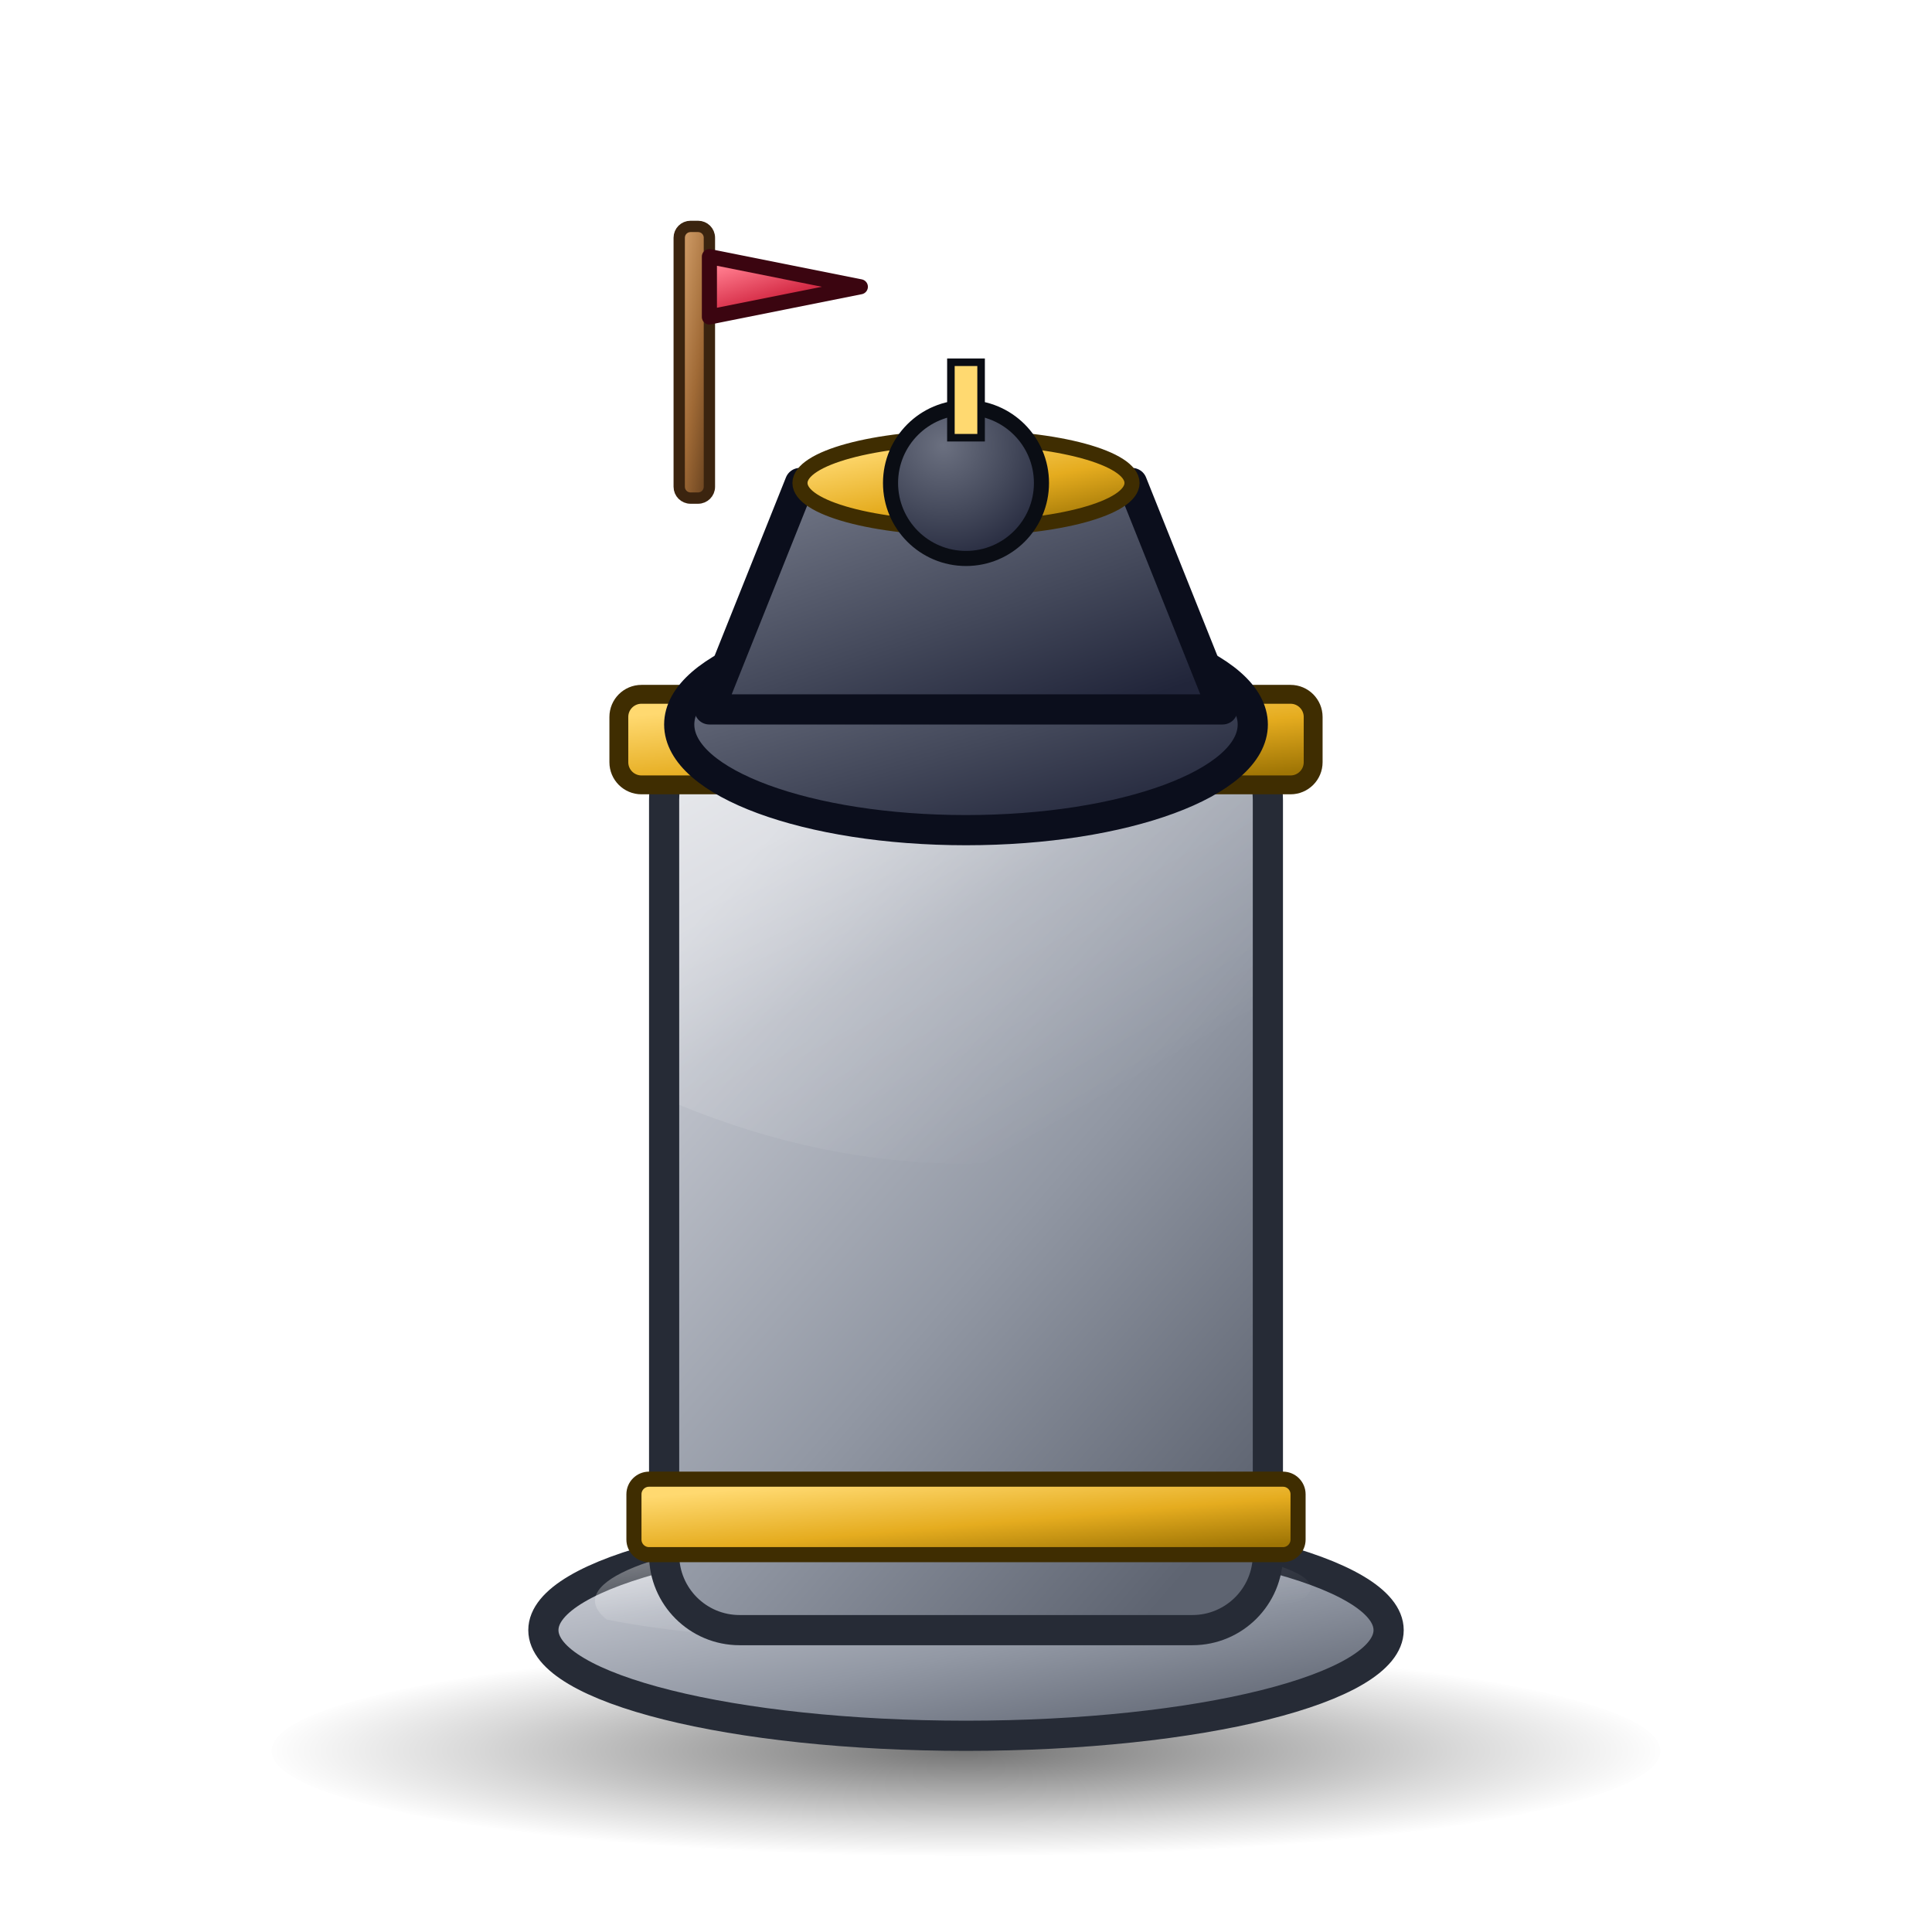
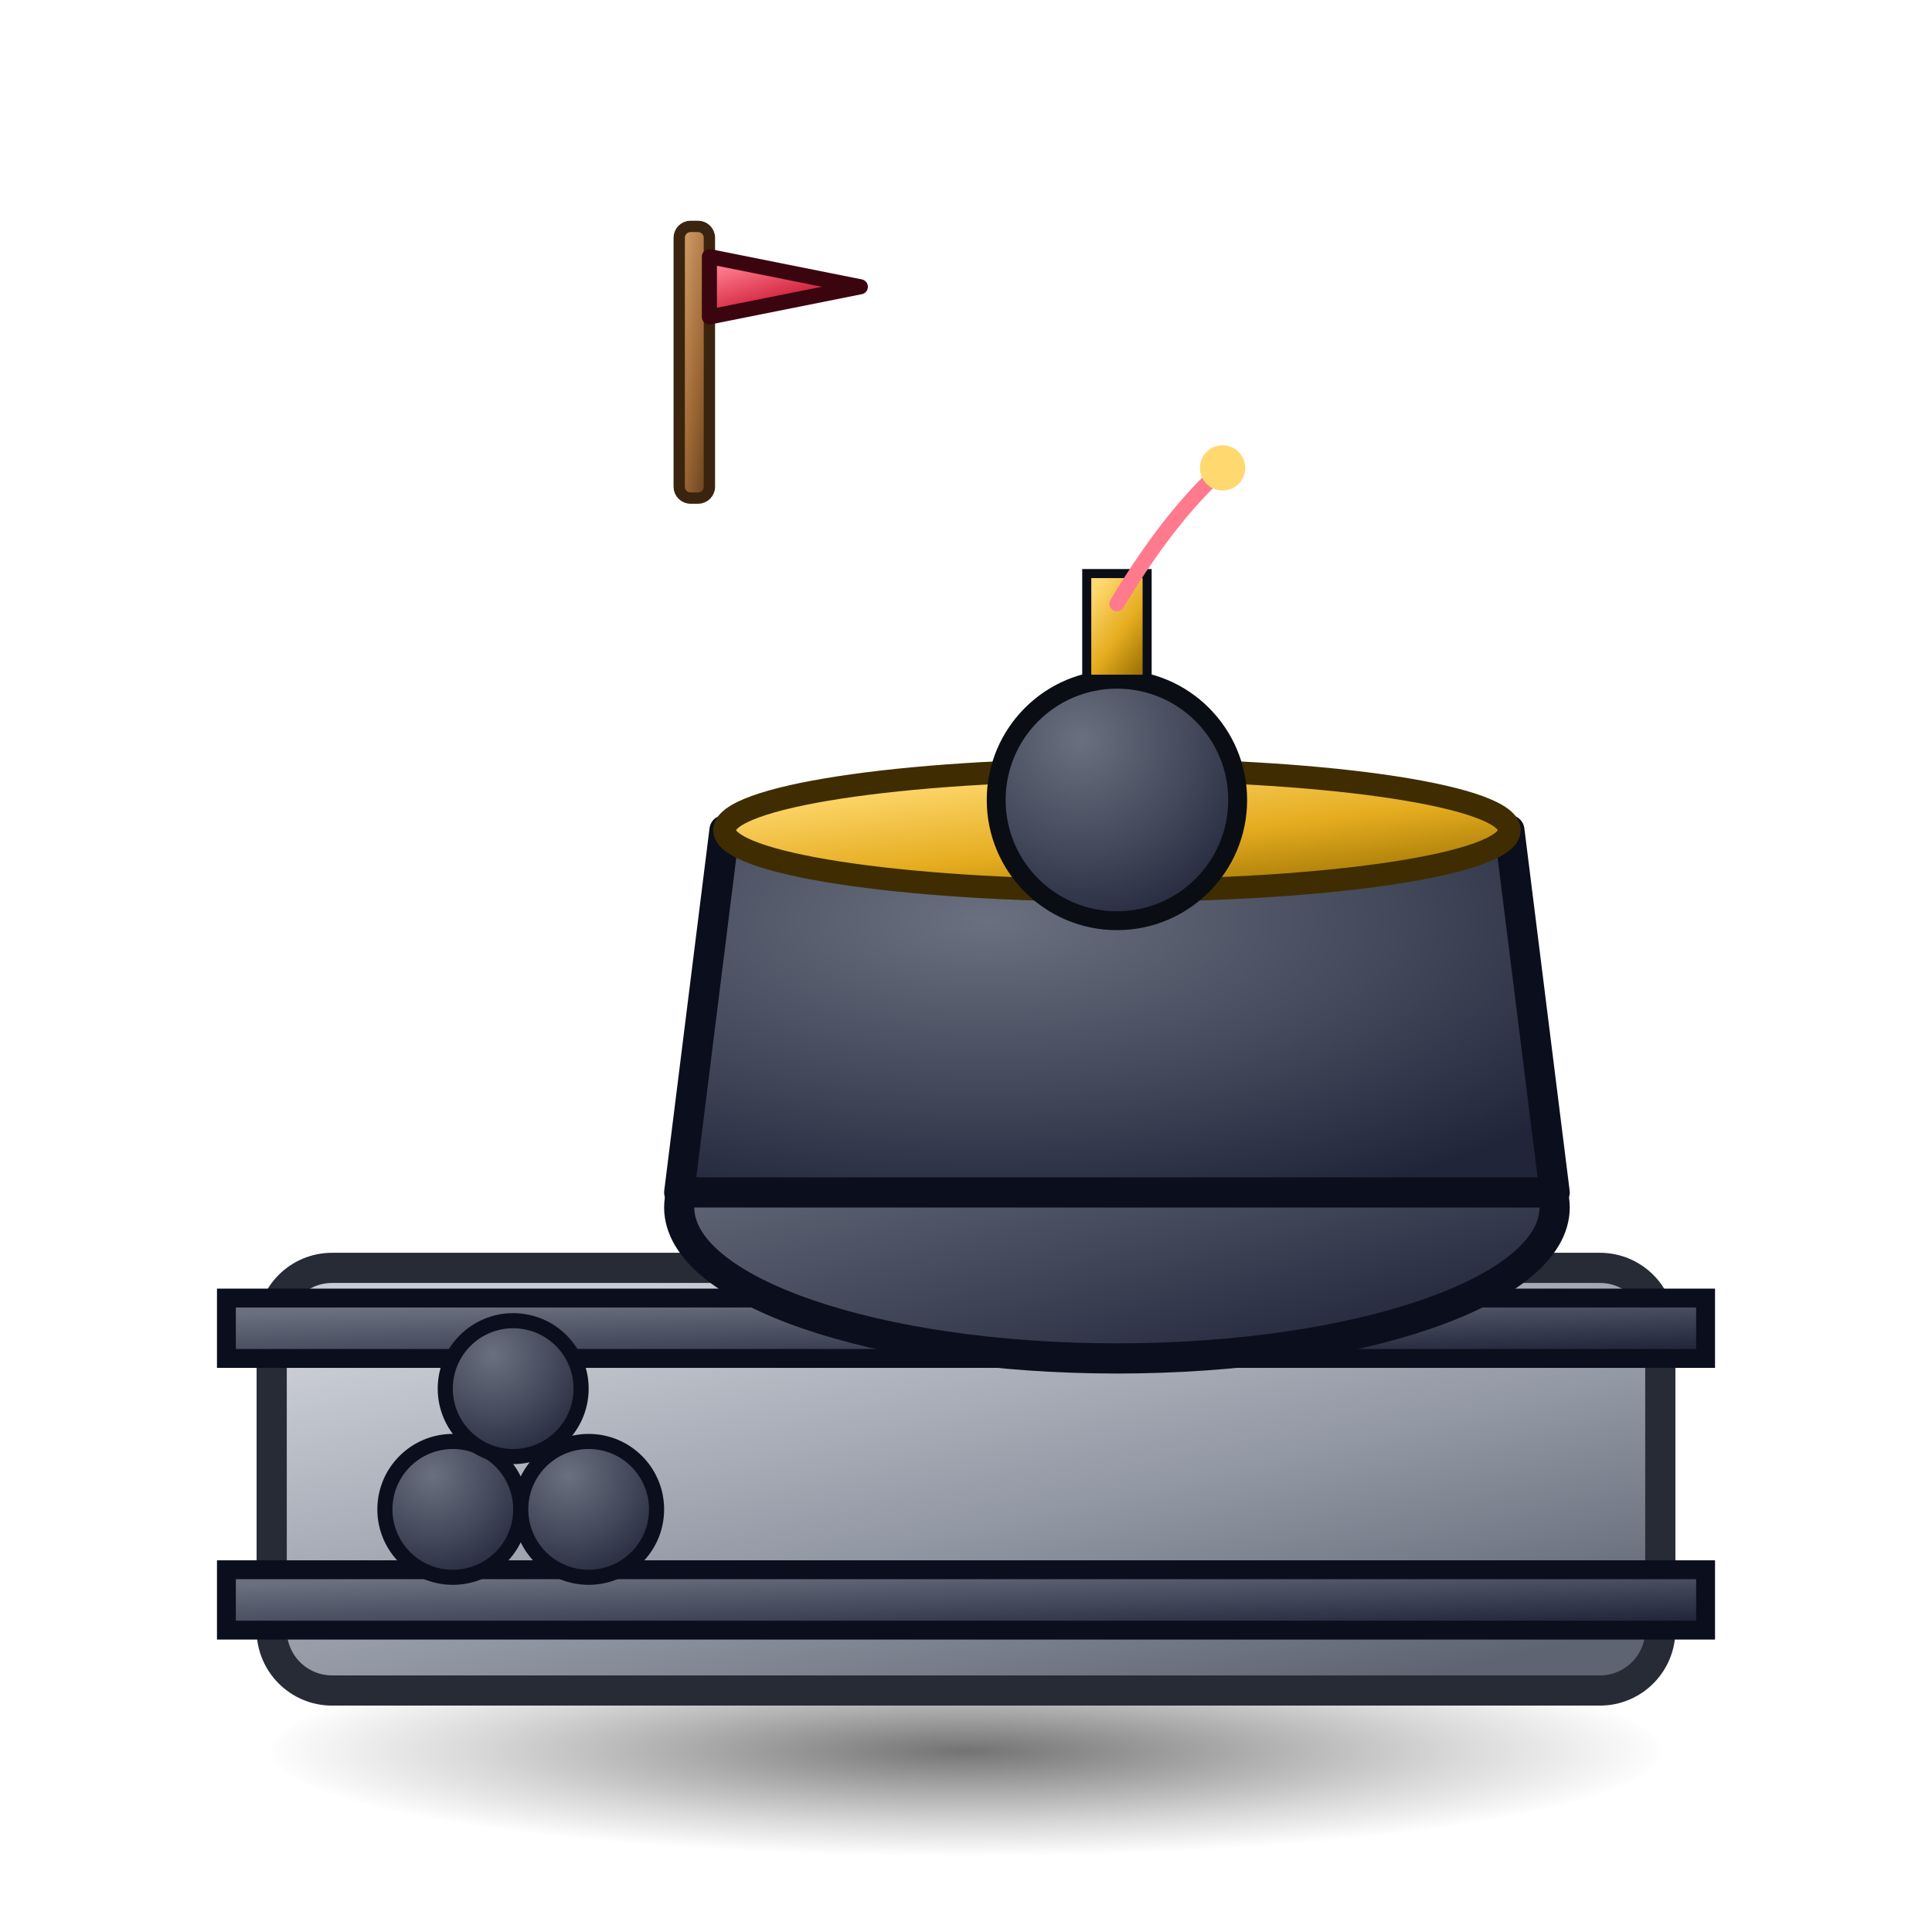
<svg xmlns="http://www.w3.org/2000/svg" viewBox="0 0 256 256" width="256" height="256" shape-rendering="geometricPrecision">
  <defs>
    <filter id="gk-shadow-soft" x="-30%" y="-30%" width="160%" height="160%">
      <feGaussianBlur in="SourceAlpha" stdDeviation="3" />
      <feOffset dx="0" dy="3" result="b" />
      <feComponentTransfer>
        <feFuncA type="linear" slope="0.55" />
      </feComponentTransfer>
      <feMerge>
        <feMergeNode />
        <feMergeNode in="SourceGraphic" />
      </feMerge>
    </filter>
    <filter id="gk-bevel" x="-10%" y="-10%" width="120%" height="120%">
      <feGaussianBlur in="SourceAlpha" stdDeviation="2" result="blur" />
      <feSpecularLighting in="blur" surfaceScale="3" specularConstant="0.6" specularExponent="20" lighting-color="#ffffff" result="spec">
        <feDistantLight azimuth="135" elevation="55" />
      </feSpecularLighting>
      <feComposite in="spec" in2="SourceAlpha" operator="in" result="specMasked" />
      <feComposite in="SourceGraphic" in2="specMasked" operator="arithmetic" k1="0" k2="1" k3="1" k4="0" />
    </filter>
    <linearGradient id="gk-gloss" x1="0" y1="0" x2="0.7" y2="0.9">
      <stop offset="0" stop-color="#FFFFFF" stop-opacity="0.85" />
      <stop offset="0.55" stop-color="#FFFFFF" stop-opacity="0.18" />
      <stop offset="1" stop-color="#FFFFFF" stop-opacity="0" />
    </linearGradient>
    <radialGradient id="gk-contact-shadow" cx="0.5" cy="0.5" r="0.5">
      <stop offset="0" stop-color="#000000" stop-opacity="0.55" />
      <stop offset="0.7" stop-color="#000000" stop-opacity="0.15" />
      <stop offset="1" stop-color="#000000" stop-opacity="0" />
    </radialGradient>
    <linearGradient id="gk-grad-wood" x1="0.2" y1="0.1" x2="0.85" y2="0.95">
      <stop offset="0" stop-color="#C99560" />
      <stop offset="0.55" stop-color="#A06A36" />
      <stop offset="1" stop-color="#6E4621" />
    </linearGradient>
    <radialGradient id="gk-rgrad-wood" cx="0.35" cy="0.25" r="0.85">
      <stop offset="0" stop-color="#C99560" />
      <stop offset="0.55" stop-color="#A06A36" />
      <stop offset="1" stop-color="#6E4621" />
    </radialGradient>
    <linearGradient id="gk-grad-stone" x1="0.2" y1="0.1" x2="0.85" y2="0.95">
      <stop offset="0" stop-color="#C9CCD4" />
      <stop offset="0.55" stop-color="#9298A4" />
      <stop offset="1" stop-color="#5E6471" />
    </linearGradient>
    <radialGradient id="gk-rgrad-stone" cx="0.35" cy="0.25" r="0.85">
      <stop offset="0" stop-color="#C9CCD4" />
      <stop offset="0.55" stop-color="#9298A4" />
      <stop offset="1" stop-color="#5E6471" />
    </radialGradient>
    <linearGradient id="gk-grad-brick" x1="0.2" y1="0.1" x2="0.85" y2="0.95">
      <stop offset="0" stop-color="#CE684D" />
      <stop offset="0.55" stop-color="#9C4231" />
      <stop offset="1" stop-color="#6A2618" />
    </linearGradient>
    <radialGradient id="gk-rgrad-brick" cx="0.35" cy="0.25" r="0.85">
      <stop offset="0" stop-color="#CE684D" />
      <stop offset="0.55" stop-color="#9C4231" />
      <stop offset="1" stop-color="#6A2618" />
    </radialGradient>
    <linearGradient id="gk-grad-thatch" x1="0.2" y1="0.1" x2="0.85" y2="0.95">
      <stop offset="0" stop-color="#E3B563" />
      <stop offset="0.55" stop-color="#B0832F" />
      <stop offset="1" stop-color="#79581B" />
    </linearGradient>
    <radialGradient id="gk-rgrad-thatch" cx="0.35" cy="0.25" r="0.85">
      <stop offset="0" stop-color="#E3B563" />
      <stop offset="0.55" stop-color="#B0832F" />
      <stop offset="1" stop-color="#79581B" />
    </radialGradient>
    <linearGradient id="gk-grad-steel" x1="0.2" y1="0.1" x2="0.85" y2="0.95">
      <stop offset="0" stop-color="#A0B0BE" />
      <stop offset="0.55" stop-color="#6F8190" />
      <stop offset="1" stop-color="#3F4D5A" />
    </linearGradient>
    <radialGradient id="gk-rgrad-steel" cx="0.35" cy="0.25" r="0.85">
      <stop offset="0" stop-color="#A0B0BE" />
      <stop offset="0.55" stop-color="#6F8190" />
      <stop offset="1" stop-color="#3F4D5A" />
    </radialGradient>
    <linearGradient id="gk-grad-iron" x1="0.2" y1="0.1" x2="0.85" y2="0.95">
      <stop offset="0" stop-color="#6B7080" />
      <stop offset="0.55" stop-color="#43485A" />
      <stop offset="1" stop-color="#21253A" />
    </linearGradient>
    <radialGradient id="gk-rgrad-iron" cx="0.35" cy="0.25" r="0.85">
      <stop offset="0" stop-color="#6B7080" />
      <stop offset="0.55" stop-color="#43485A" />
      <stop offset="1" stop-color="#21253A" />
    </radialGradient>
    <linearGradient id="gk-grad-copper" x1="0.2" y1="0.1" x2="0.85" y2="0.95">
      <stop offset="0" stop-color="#E2A172" />
      <stop offset="0.55" stop-color="#B36839" />
      <stop offset="1" stop-color="#7A3F1B" />
    </linearGradient>
    <radialGradient id="gk-rgrad-copper" cx="0.35" cy="0.25" r="0.85">
      <stop offset="0" stop-color="#E2A172" />
      <stop offset="0.55" stop-color="#B36839" />
      <stop offset="1" stop-color="#7A3F1B" />
    </radialGradient>
    <linearGradient id="gk-grad-gold" x1="0.2" y1="0.1" x2="0.85" y2="0.95">
      <stop offset="0" stop-color="#FFD970" />
      <stop offset="0.55" stop-color="#E5AC1F" />
      <stop offset="1" stop-color="#9F7505" />
    </linearGradient>
    <radialGradient id="gk-rgrad-gold" cx="0.35" cy="0.25" r="0.85">
      <stop offset="0" stop-color="#FFD970" />
      <stop offset="0.55" stop-color="#E5AC1F" />
      <stop offset="1" stop-color="#9F7505" />
    </radialGradient>
    <linearGradient id="gk-grad-ruby" x1="0.2" y1="0.1" x2="0.85" y2="0.95">
      <stop offset="0" stop-color="#FF7A8C" />
      <stop offset="0.55" stop-color="#D62E48" />
      <stop offset="1" stop-color="#8C1428" />
    </linearGradient>
    <radialGradient id="gk-rgrad-ruby" cx="0.35" cy="0.25" r="0.85">
      <stop offset="0" stop-color="#FF7A8C" />
      <stop offset="0.55" stop-color="#D62E48" />
      <stop offset="1" stop-color="#8C1428" />
    </radialGradient>
    <linearGradient id="gk-grad-emerald" x1="0.2" y1="0.1" x2="0.85" y2="0.95">
      <stop offset="0" stop-color="#5BDD96" />
      <stop offset="0.55" stop-color="#1FA561" />
      <stop offset="1" stop-color="#0E6C3D" />
    </linearGradient>
    <radialGradient id="gk-rgrad-emerald" cx="0.35" cy="0.25" r="0.85">
      <stop offset="0" stop-color="#5BDD96" />
      <stop offset="0.55" stop-color="#1FA561" />
      <stop offset="1" stop-color="#0E6C3D" />
    </radialGradient>
    <linearGradient id="gk-grad-sapphire" x1="0.2" y1="0.1" x2="0.85" y2="0.95">
      <stop offset="0" stop-color="#5A9EF7" />
      <stop offset="0.55" stop-color="#235FCB" />
      <stop offset="1" stop-color="#103480" />
    </linearGradient>
    <radialGradient id="gk-rgrad-sapphire" cx="0.35" cy="0.25" r="0.85">
      <stop offset="0" stop-color="#5A9EF7" />
      <stop offset="0.55" stop-color="#235FCB" />
      <stop offset="1" stop-color="#103480" />
    </radialGradient>
    <linearGradient id="gk-grad-amethyst" x1="0.2" y1="0.1" x2="0.85" y2="0.95">
      <stop offset="0" stop-color="#B581FF" />
      <stop offset="0.55" stop-color="#7E47D6" />
      <stop offset="1" stop-color="#4C2289" />
    </linearGradient>
    <radialGradient id="gk-rgrad-amethyst" cx="0.35" cy="0.25" r="0.85">
      <stop offset="0" stop-color="#B581FF" />
      <stop offset="0.55" stop-color="#7E47D6" />
      <stop offset="1" stop-color="#4C2289" />
    </radialGradient>
    <linearGradient id="gk-grad-leaf" x1="0.2" y1="0.1" x2="0.85" y2="0.95">
      <stop offset="0" stop-color="#7BD15A" />
      <stop offset="0.55" stop-color="#3D9226" />
      <stop offset="1" stop-color="#1F5712" />
    </linearGradient>
    <radialGradient id="gk-rgrad-leaf" cx="0.35" cy="0.25" r="0.85">
      <stop offset="0" stop-color="#7BD15A" />
      <stop offset="0.55" stop-color="#3D9226" />
      <stop offset="1" stop-color="#1F5712" />
    </radialGradient>
    <linearGradient id="gk-grad-sky" x1="0.2" y1="0.1" x2="0.85" y2="0.95">
      <stop offset="0" stop-color="#A8D9FF" />
      <stop offset="0.55" stop-color="#5FA8E8" />
      <stop offset="1" stop-color="#2C6BB0" />
    </linearGradient>
    <radialGradient id="gk-rgrad-sky" cx="0.35" cy="0.25" r="0.85">
      <stop offset="0" stop-color="#A8D9FF" />
      <stop offset="0.55" stop-color="#5FA8E8" />
      <stop offset="1" stop-color="#2C6BB0" />
    </radialGradient>
    <linearGradient id="gk-grad-dark" x1="0.2" y1="0.1" x2="0.85" y2="0.95">
      <stop offset="0" stop-color="#3A4250" />
      <stop offset="0.55" stop-color="#222937" />
      <stop offset="1" stop-color="#10141C" />
    </linearGradient>
    <radialGradient id="gk-rgrad-dark" cx="0.35" cy="0.25" r="0.85">
      <stop offset="0" stop-color="#3A4250" />
      <stop offset="0.55" stop-color="#222937" />
      <stop offset="1" stop-color="#10141C" />
    </radialGradient>
    <linearGradient id="gk-grad-cream" x1="0.2" y1="0.1" x2="0.85" y2="0.95">
      <stop offset="0" stop-color="#FFF6D8" />
      <stop offset="0.55" stop-color="#F1DDA4" />
      <stop offset="1" stop-color="#B19D6E" />
    </linearGradient>
    <radialGradient id="gk-rgrad-cream" cx="0.35" cy="0.25" r="0.85">
      <stop offset="0" stop-color="#FFF6D8" />
      <stop offset="0.55" stop-color="#F1DDA4" />
      <stop offset="1" stop-color="#B19D6E" />
    </radialGradient>
    <radialGradient id="gk-rarity-common" cx="0.5" cy="0.55" r="0.55">
      <stop offset="0" stop-color="#9298A4" stop-opacity="0.85" />
      <stop offset="0.6" stop-color="#9298A4" stop-opacity="0.35" />
      <stop offset="1" stop-color="#9298A4" stop-opacity="0" />
    </radialGradient>
    <radialGradient id="gk-rarity-uncommon" cx="0.5" cy="0.55" r="0.55">
      <stop offset="0" stop-color="#3D9226" stop-opacity="0.85" />
      <stop offset="0.6" stop-color="#3D9226" stop-opacity="0.35" />
      <stop offset="1" stop-color="#3D9226" stop-opacity="0" />
    </radialGradient>
    <radialGradient id="gk-rarity-rare" cx="0.5" cy="0.55" r="0.55">
      <stop offset="0" stop-color="#235FCB" stop-opacity="0.85" />
      <stop offset="0.6" stop-color="#235FCB" stop-opacity="0.35" />
      <stop offset="1" stop-color="#235FCB" stop-opacity="0" />
    </radialGradient>
    <radialGradient id="gk-rarity-epic" cx="0.5" cy="0.55" r="0.55">
      <stop offset="0" stop-color="#7E47D6" stop-opacity="0.85" />
      <stop offset="0.6" stop-color="#7E47D6" stop-opacity="0.35" />
      <stop offset="1" stop-color="#7E47D6" stop-opacity="0" />
    </radialGradient>
    <radialGradient id="gk-rarity-legendary" cx="0.5" cy="0.55" r="0.55">
      <stop offset="0" stop-color="#E5AC1F" stop-opacity="0.85" />
      <stop offset="0.6" stop-color="#E5AC1F" stop-opacity="0.35" />
      <stop offset="1" stop-color="#E5AC1F" stop-opacity="0" />
    </radialGradient>
    <radialGradient id="gk-rarity-mythic" cx="0.5" cy="0.55" r="0.55">
      <stop offset="0" stop-color="#D62E48" stop-opacity="0.85" />
      <stop offset="0.6" stop-color="#D62E48" stop-opacity="0.35" />
      <stop offset="1" stop-color="#D62E48" stop-opacity="0" />
    </radialGradient>
  </defs>
  <ellipse cx="128" cy="232" rx="92" ry="14" fill="url(#gk-contact-shadow)" />
-   <ellipse cx="128" cy="216" rx="56" ry="14" fill="url(#gk-grad-stone)" stroke="#262B36" stroke-width="4" />
-   <path d="M 80.4 214.6              A 47.6 9.8 0 0 1 164.4 206.2              A 39.2 5.6 0 0 1 80.4 214.6 Z" fill="url(#gk-gloss)" opacity="0.7" pointer-events="none" />
-   <rect x="88" y="96" width="80" height="120" rx="10" ry="10" fill="url(#gk-grad-stone)" stroke="#262B36" stroke-width="4" />
-   <path d="M 90 106              Q 90 98 98 98              L 158 98              Q 166 98 166 106              L 166 146.4              Q 128 162 90 146.4              Z" fill="url(#gk-gloss)" opacity="0.7" pointer-events="none" />
-   <rect x="82" y="92" width="92" height="12" rx="3" fill="url(#gk-grad-gold)" stroke="#3F2D01" stroke-width="2.5" />
-   <rect x="84" y="196" width="88" height="10" rx="2" fill="url(#gk-grad-gold)" stroke="#3F2D01" stroke-width="2" />
-   <ellipse cx="128" cy="96" rx="38" ry="14" fill="url(#gk-grad-iron)" stroke="#0B0E1C" stroke-width="4" />
-   <path d="M 94 94 L 106 64 L 150 64 L 162 94 Z" fill="url(#gk-grad-iron)" stroke="#0B0E1C" stroke-width="4" stroke-linejoin="round" />
-   <ellipse cx="128" cy="64" rx="22" ry="6" fill="url(#gk-grad-gold)" stroke="#3F2D01" stroke-width="2" />
-   <circle cx="128" cy="64" r="10" fill="url(#gk-rgrad-iron)" stroke="#0A0D14" stroke-width="2" />
-   <rect x="126" y="48" width="4" height="10" fill="#FFD970" stroke="#0A0D14" stroke-width="1" />
+   <rect x="36" y="168" width="184" height="56" rx="8" ry="8" fill="url(#gk-grad-stone)" stroke="#262B36" stroke-width="4" />
+   <rect x="30" y="172" width="196" height="8" fill="url(#gk-grad-iron)" stroke="#0B0E1C" stroke-width="2.5" />
+   <rect x="30" y="208" width="196" height="8" fill="url(#gk-grad-iron)" stroke="#0B0E1C" stroke-width="2.5" />
+   <g fill="url(#gk-rgrad-iron)" stroke="#0B0E1C" stroke-width="2">
+     <circle cx="60" cy="200" r="9" />
+     <circle cx="78" cy="200" r="9" />
+     <circle cx="68" cy="184" r="9" />
+   </g>
+   <ellipse cx="148" cy="160" rx="58" ry="20" fill="url(#gk-grad-iron)" stroke="#0B0E1C" stroke-width="4" />
+   <path d="M 90 158 L 96 110 L 200 110 L 206 158 Z" fill="url(#gk-rgrad-iron)" stroke="#0B0E1C" stroke-width="4" stroke-linejoin="round" />
+   <ellipse cx="148" cy="110" rx="52" ry="8" fill="url(#gk-grad-gold)" stroke="#3F2D01" stroke-width="3" />
+   <circle cx="148" cy="106" r="16" fill="url(#gk-rgrad-iron)" stroke="#0A0D14" stroke-width="2.5" />
+   <rect x="144" y="76" width="8" height="14" fill="url(#gk-grad-gold)" stroke="#0A0D14" stroke-width="1.2" />
+   <path d="M 148 80 Q 154 70 160 64" fill="none" stroke="#FF7A8C" stroke-width="2" stroke-linecap="round" />
+   <circle cx="162" cy="62" r="3" fill="#FFD970" />
  <g>
    <rect x="90" y="30" width="4" height="36" rx="1.5" fill="url(#gk-grad-wood)" stroke="#3B240F" stroke-width="1.5" />
    <path d="M 94 34            L 114 38            L 94 42 Z" fill="url(#gk-grad-ruby)" stroke="#3B0510" stroke-width="2" stroke-linejoin="round" />
  </g>
</svg>
